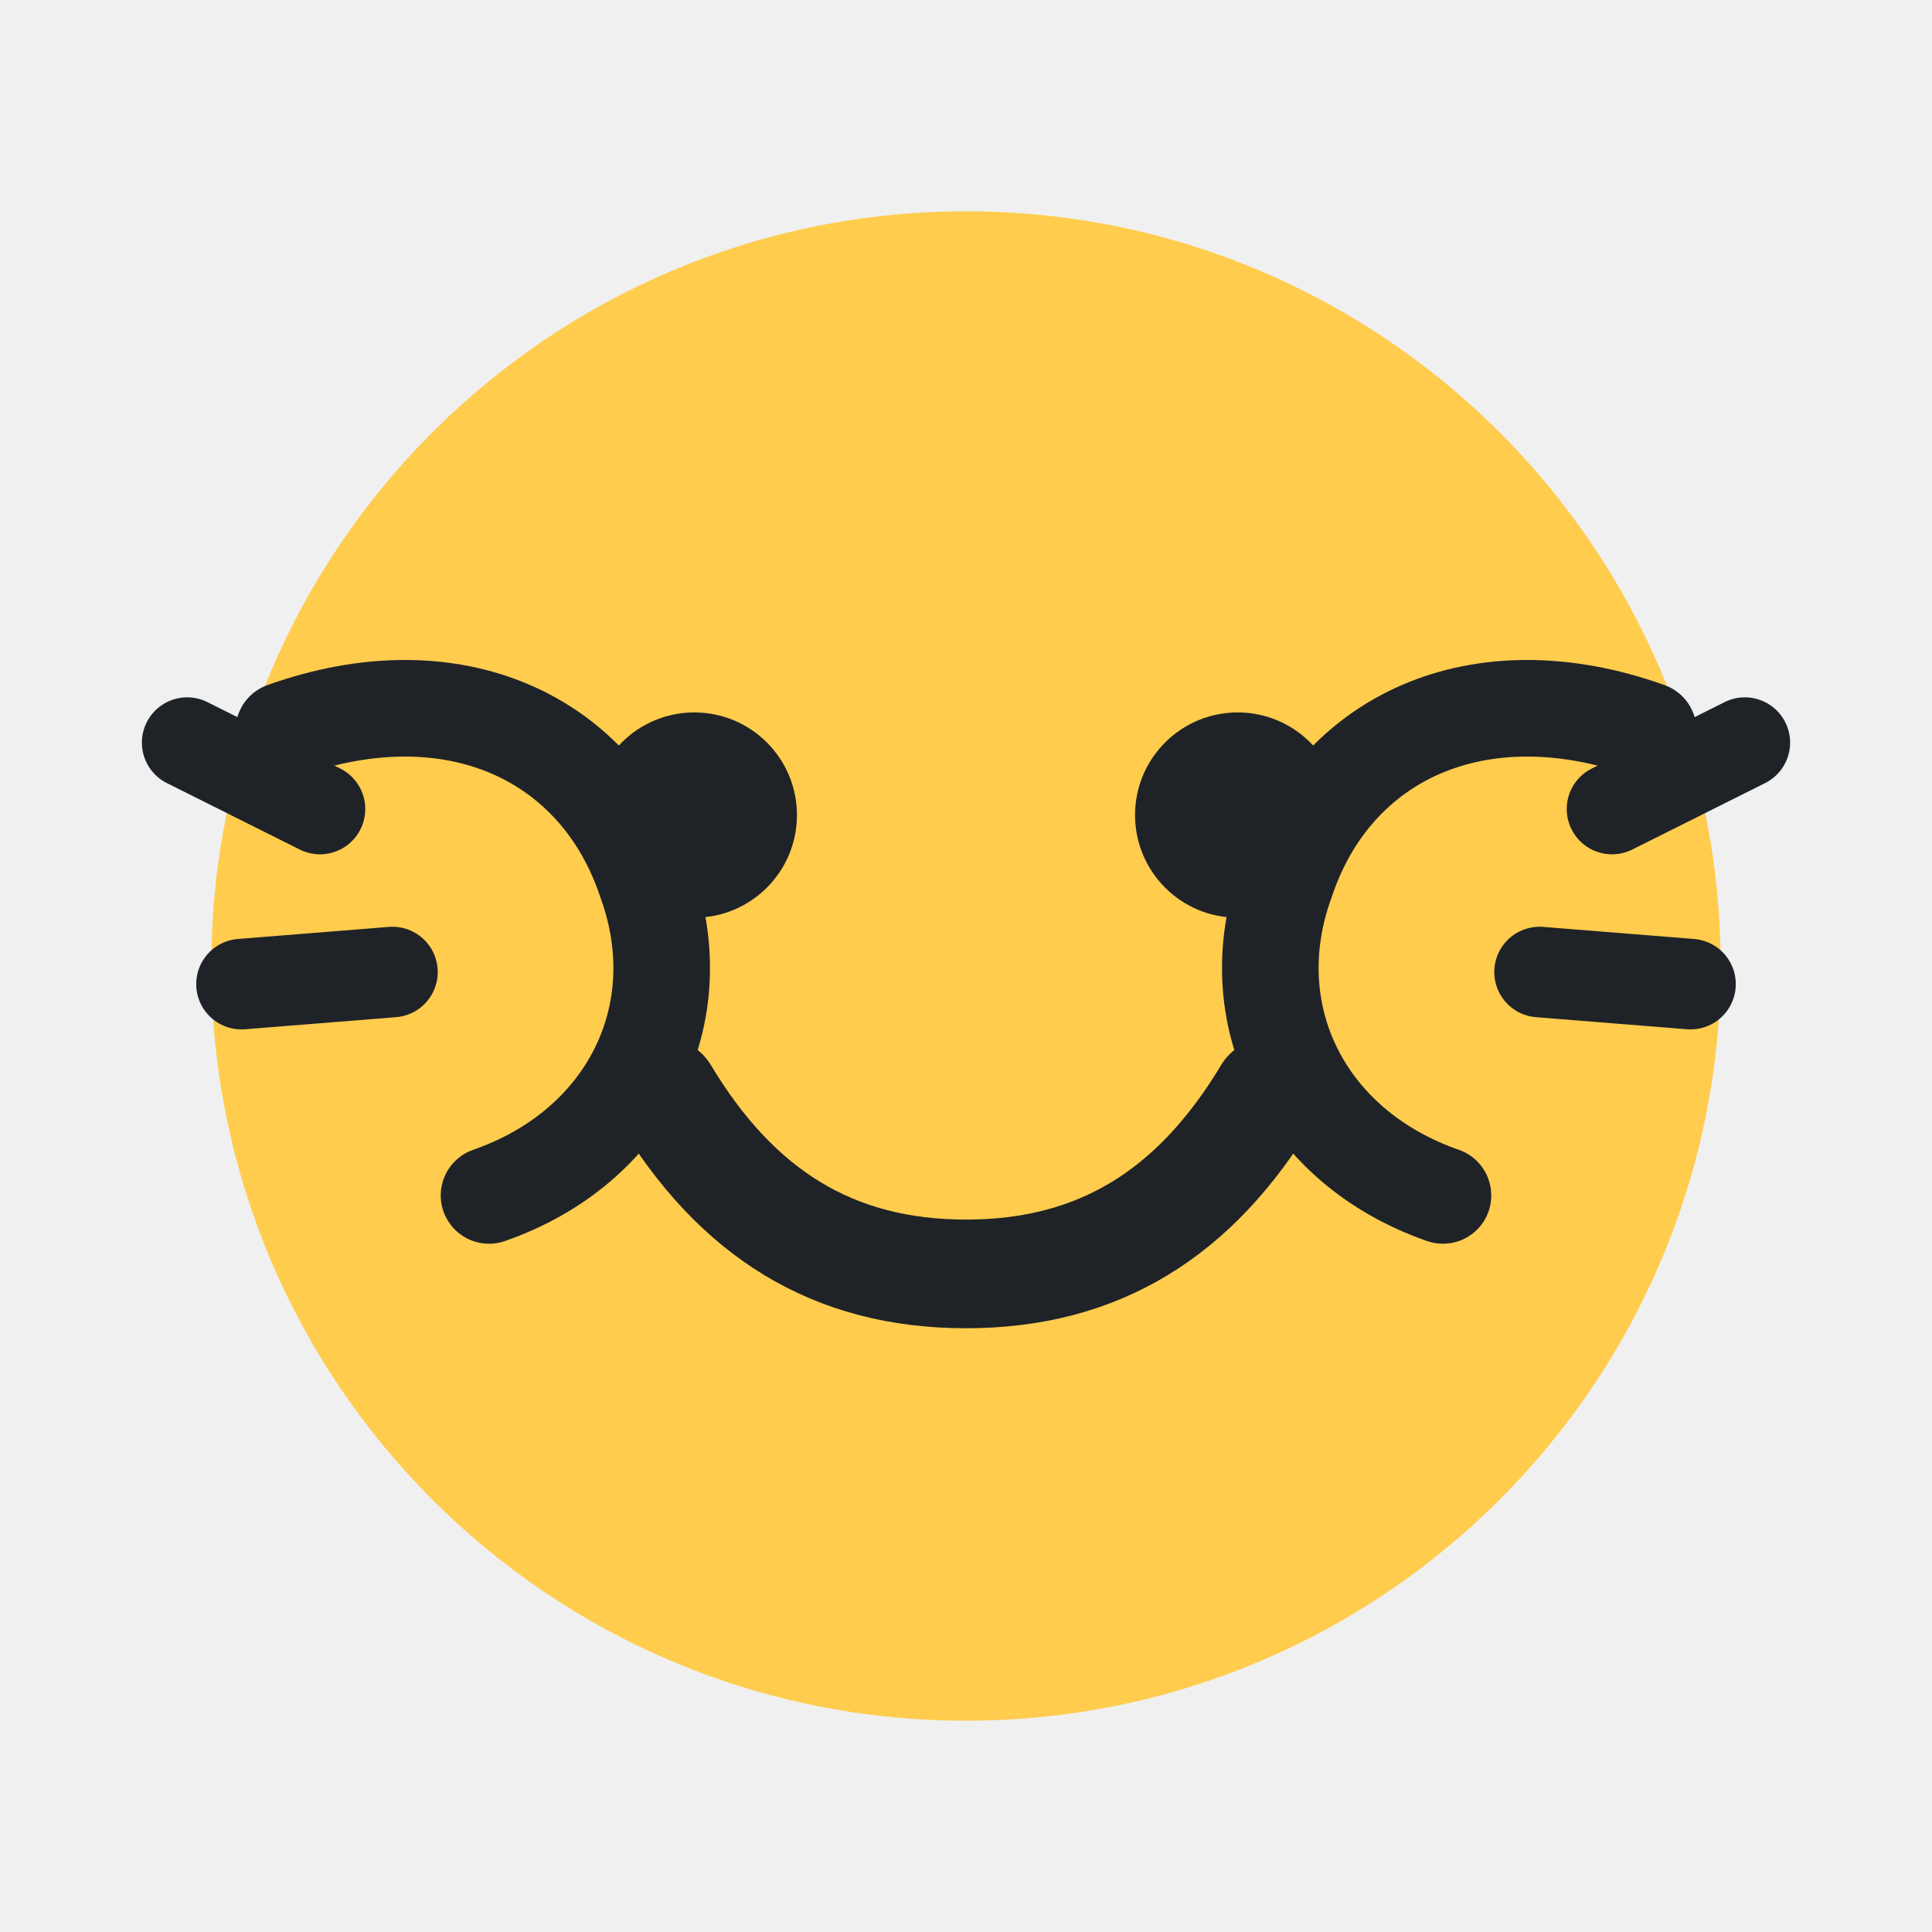
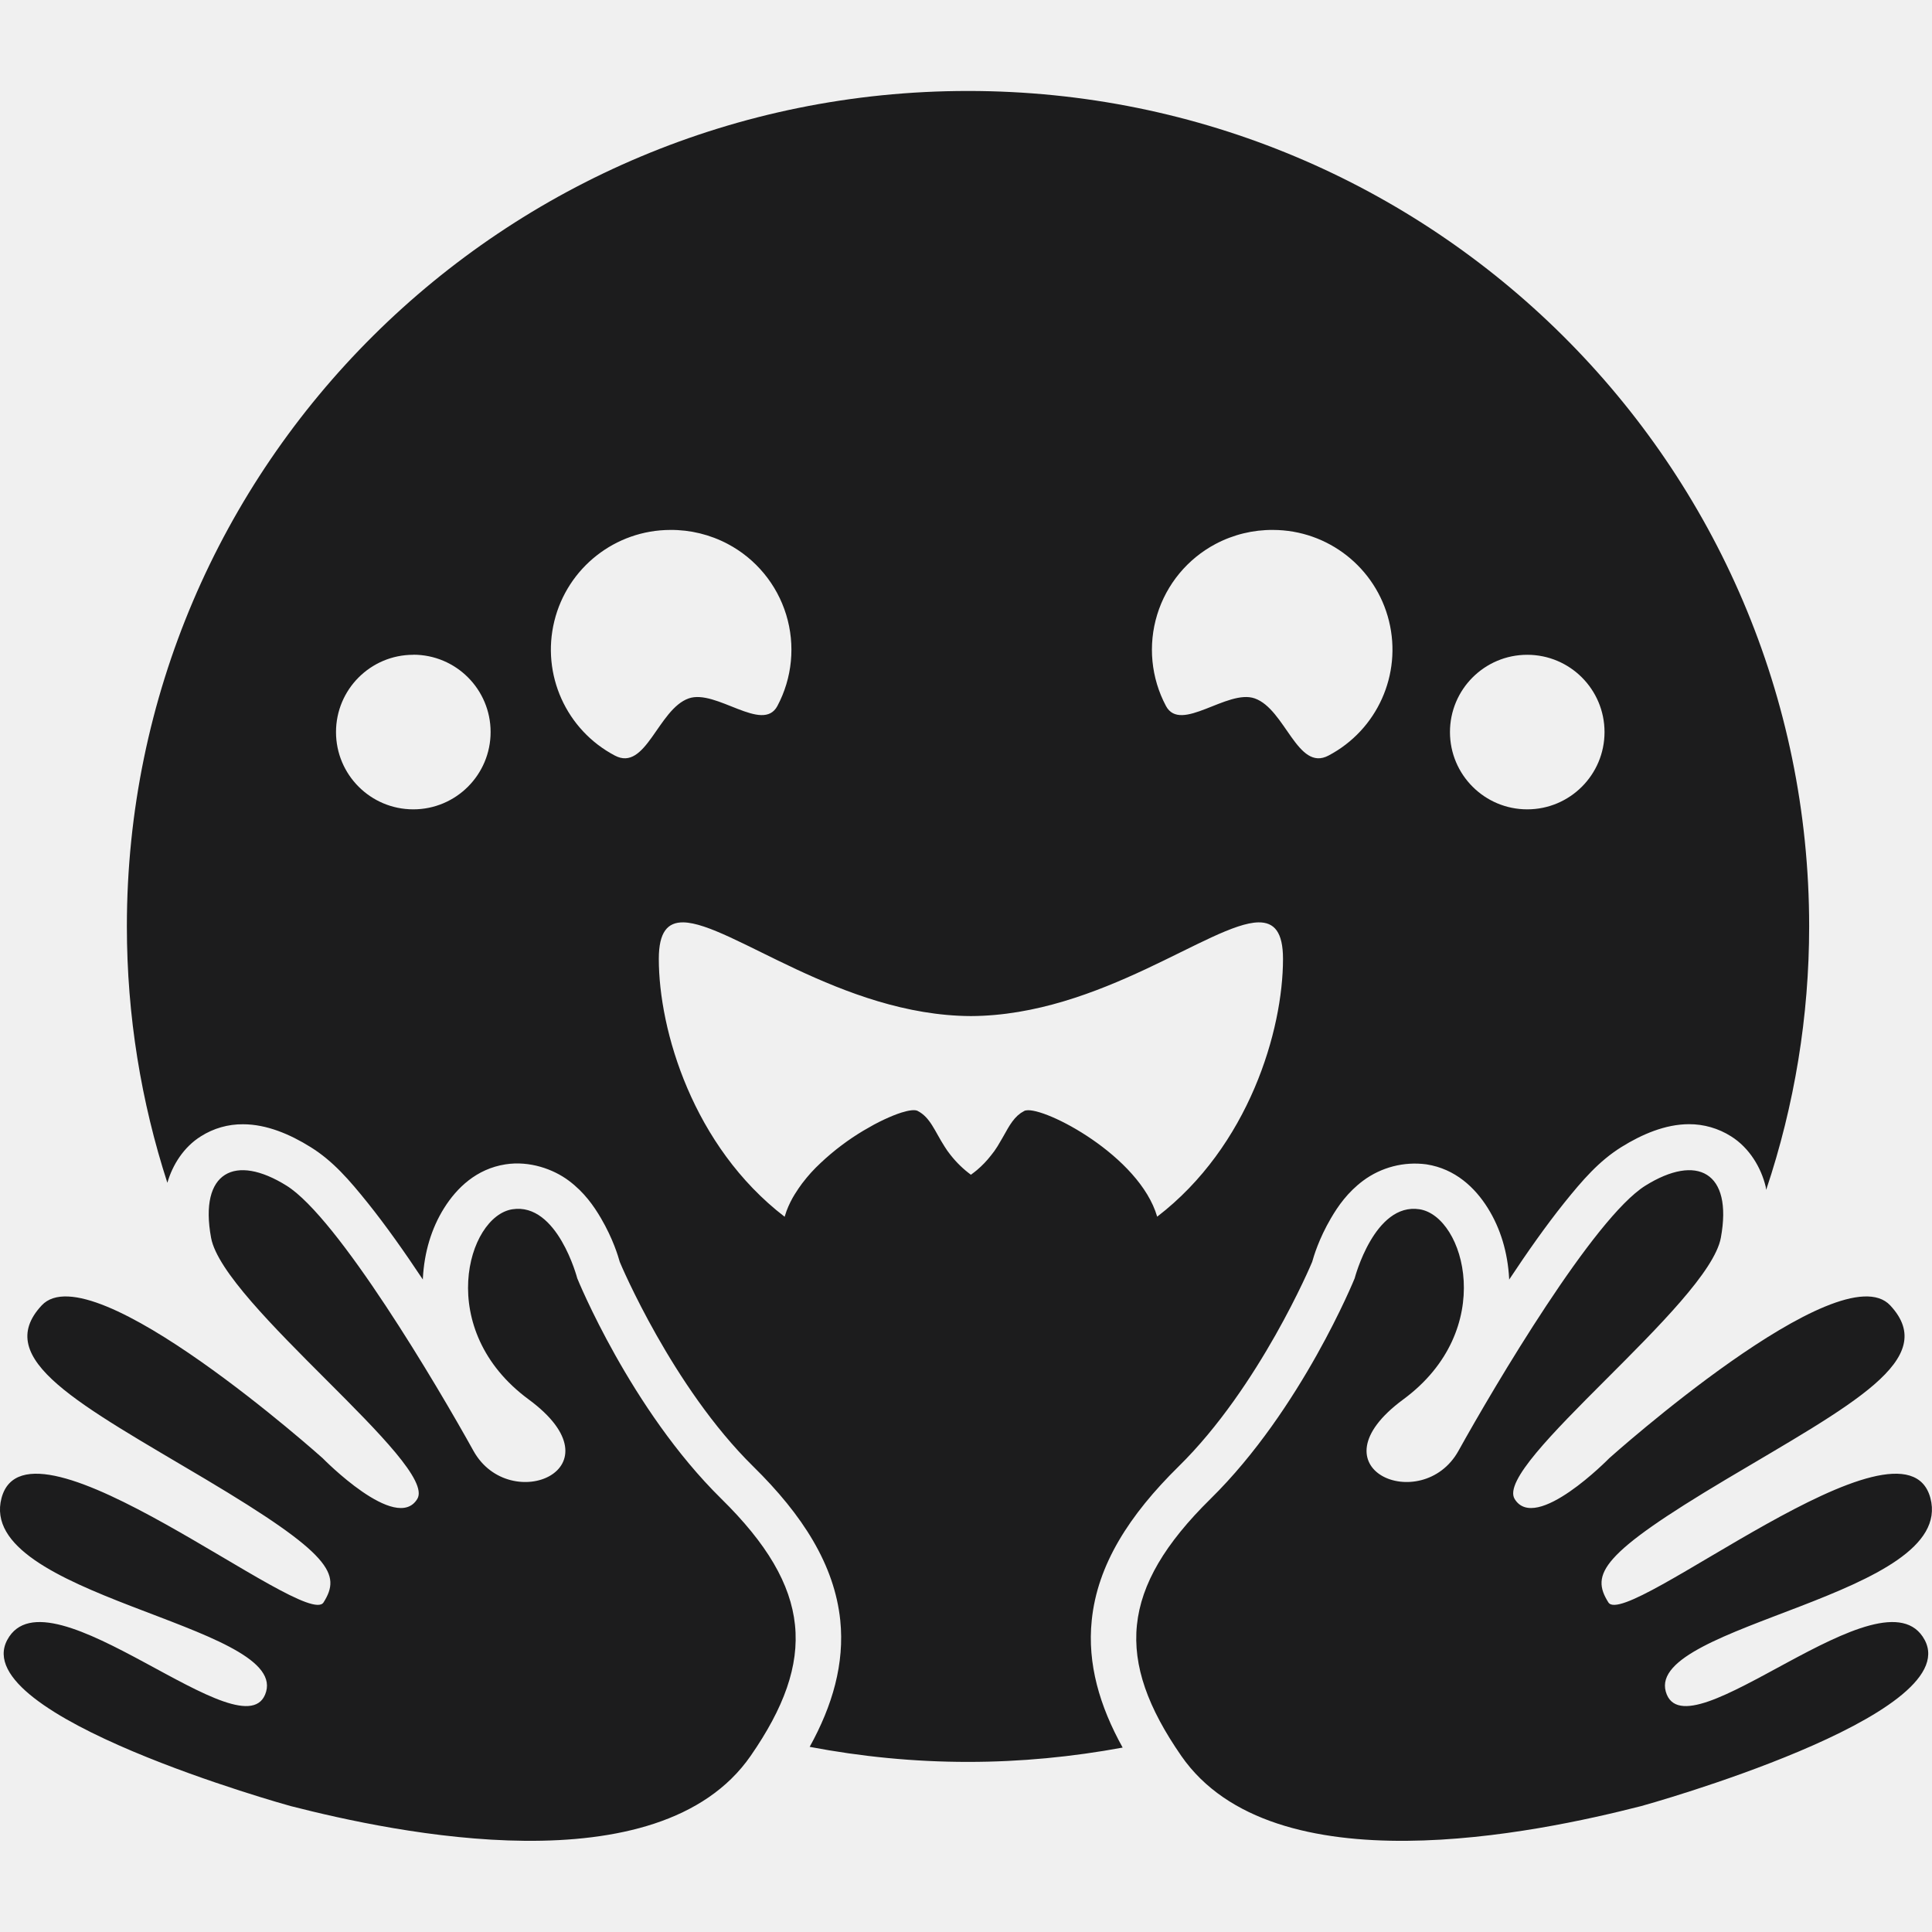
- <svg xmlns="http://www.w3.org/2000/svg" viewBox="0 0 32 32" role="img" aria-labelledby="title desc">
-   <circle cx="16" cy="16" r="12.5" fill="#ffcc4d" />
-   <circle cx="11.5" cy="13.5" r="1.7" fill="#1f2328" />
-   <circle cx="20.5" cy="13.5" r="1.7" fill="#1f2328" />
-   <path d="M11 18.1c1.2 2 2.8 3 5 3s3.8-1 5-3" fill="none" stroke="#1f2328" stroke-width="1.8" stroke-linecap="round" />
-   <path d="M4.7 12.1c2.8-1 5.2.1 6 2.5.8 2.2-.3 4.4-2.6 5.2" fill="#ffcc4d" stroke="#1f2328" stroke-width="1.6" stroke-linecap="round" />
-   <path d="M27.3 12.1c-2.8-1-5.2.1-6 2.5-.8 2.2.3 4.4 2.6 5.2" fill="#ffcc4d" stroke="#1f2328" stroke-width="1.6" stroke-linecap="round" />
-   <path d="M5.3 13.4l-2.2-1.1M6.5 16.1l-2.5.2M26.7 13.4l2.2-1.1M25.5 16.1l2.5.2" fill="none" stroke="#1f2328" stroke-width="1.5" stroke-linecap="round" />
+ <svg xmlns="http://www.w3.org/2000/svg" viewBox="0 0 24 24" role="img" aria-labelledby="title">
+   <style>
+     path { fill: #1c1c1d; }
+     @media (prefers-color-scheme: dark) {
+       path { fill: #ffffff; }
+     }
+   </style>
+   <path d="M12.025 1.13c-5.77 0-10.449 4.647-10.449 10.378 0 1.112.178 2.181.503 3.185.064-.222.203-.444.416-.577a.96.96 0 0 1 .524-.15c.293 0 .584.124.84.284.278.173.48.408.71.694.226.282.458.611.684.951v-.014c.017-.324.106-.622.264-.874s.403-.487.762-.543c.3-.047.596.06.787.203s.31.313.4.467c.15.257.212.468.233.542.01.026.653 1.552 1.657 2.54.616.605 1.01 1.223 1.082 1.912.055.537-.096 1.059-.38 1.572.637.121 1.294.187 1.967.187.657 0 1.298-.063 1.921-.178-.287-.517-.44-1.041-.384-1.581.07-.69.465-1.307 1.081-1.913 1.004-.987 1.647-2.513 1.657-2.539.021-.074.083-.285.233-.542.09-.154.208-.323.4-.467a1.08 1.08 0 0 1 .787-.203c.359.056.604.29.762.543s.247.55.265.874v.015c.225-.34.457-.67.683-.952.23-.286.432-.52.71-.694.257-.16.547-.284.84-.285a.97.97 0 0 1 .524.151c.228.143.373.388.43.625l.006.04a10.3 10.3 0 0 0 .534-3.273c0-5.731-4.678-10.378-10.449-10.378M8.327 6.583a1.5 1.5 0 0 1 .713.174 1.487 1.487 0 0 1 .617 2.013c-.183.343-.762-.214-1.102-.094-.38.134-.532.914-.917.71a1.487 1.487 0 0 1 .69-2.803m7.486 0a1.487 1.487 0 0 1 .689 2.803c-.385.204-.536-.576-.916-.71-.34-.12-.92.437-1.103.094a1.487 1.487 0 0 1 .617-2.013 1.5 1.5 0 0 1 .713-.174m-10.68 1.55a.96.96 0 1 1 0 1.921.96.96 0 0 1 0-1.92m13.838 0a.96.96 0 1 1 0 1.92.96.96 0 0 1 0-1.92M8.489 11.458c.588.01 1.965 1.157 3.572 1.164 1.607-.007 2.984-1.155 3.572-1.164.196-.003.305.12.305.454 0 .886-.424 2.328-1.563 3.202-.22-.756-1.396-1.366-1.63-1.32q-.011.001-.02.006l-.044.026-.01.008-.03.024q-.018.017-.035.036l-.032.04a1 1 0 0 0-.058.09l-.014.025q-.049.088-.11.19a1 1 0 0 1-.083.116 1.2 1.2 0 0 1-.173.18q-.035.029-.075.058a1.3 1.3 0 0 1-.251-.243 1 1 0 0 1-.076-.107c-.124-.193-.177-.363-.337-.444-.034-.016-.104-.008-.2.022q-.094.03-.216.087-.06.028-.125.063l-.13.074q-.067.04-.136.086a3 3 0 0 0-.135.096 3 3 0 0 0-.26.219 2 2 0 0 0-.12.121 2 2 0 0 0-.106.128l-.002.002a2 2 0 0 0-.09.132l-.001.001a1.2 1.2 0 0 0-.105.212q-.013.036-.024.073c-1.139-.875-1.563-2.317-1.563-3.203 0-.334.109-.457.305-.454m.836 10.354c.824-1.19.766-2.082-.365-3.194-1.13-1.112-1.789-2.738-1.789-2.738s-.246-.945-.806-.858-.97 1.499.202 2.362c1.173.864-.233 1.45-.685.64-.45-.812-1.683-2.896-2.322-3.295s-1.089-.175-.938.647 2.822 2.813 2.562 3.244-1.176-.506-1.176-.506-2.866-2.567-3.49-1.898.473 1.23 2.037 2.16c1.564.932 1.686 1.178 1.464 1.53s-3.675-2.511-4-1.297c-.323 1.214 3.524 1.567 3.287 2.405-.238.839-2.71-1.587-3.216-.642-.506.946 3.49 2.056 3.522 2.064 1.29.33 4.568 1.028 5.713-.624m5.349 0c-.824-1.19-.766-2.082.365-3.194 1.13-1.112 1.789-2.738 1.789-2.738s.246-.945.806-.858.97 1.499-.202 2.362c-1.173.864.233 1.45.685.64.451-.812 1.683-2.896 2.322-3.295s1.089-.175.938.647-2.822 2.813-2.562 3.244 1.176-.506 1.176-.506 2.866-2.567 3.49-1.898-.473 1.23-2.037 2.16c-1.564.932-1.686 1.178-1.464 1.53s3.675-2.511 4-1.297c.323 1.214-3.524 1.567-3.287 2.405.238.839 2.71-1.587 3.216-.642.506.946-3.49 2.056-3.522 2.064-1.29.33-4.568 1.028-5.713-.624" />
</svg>
